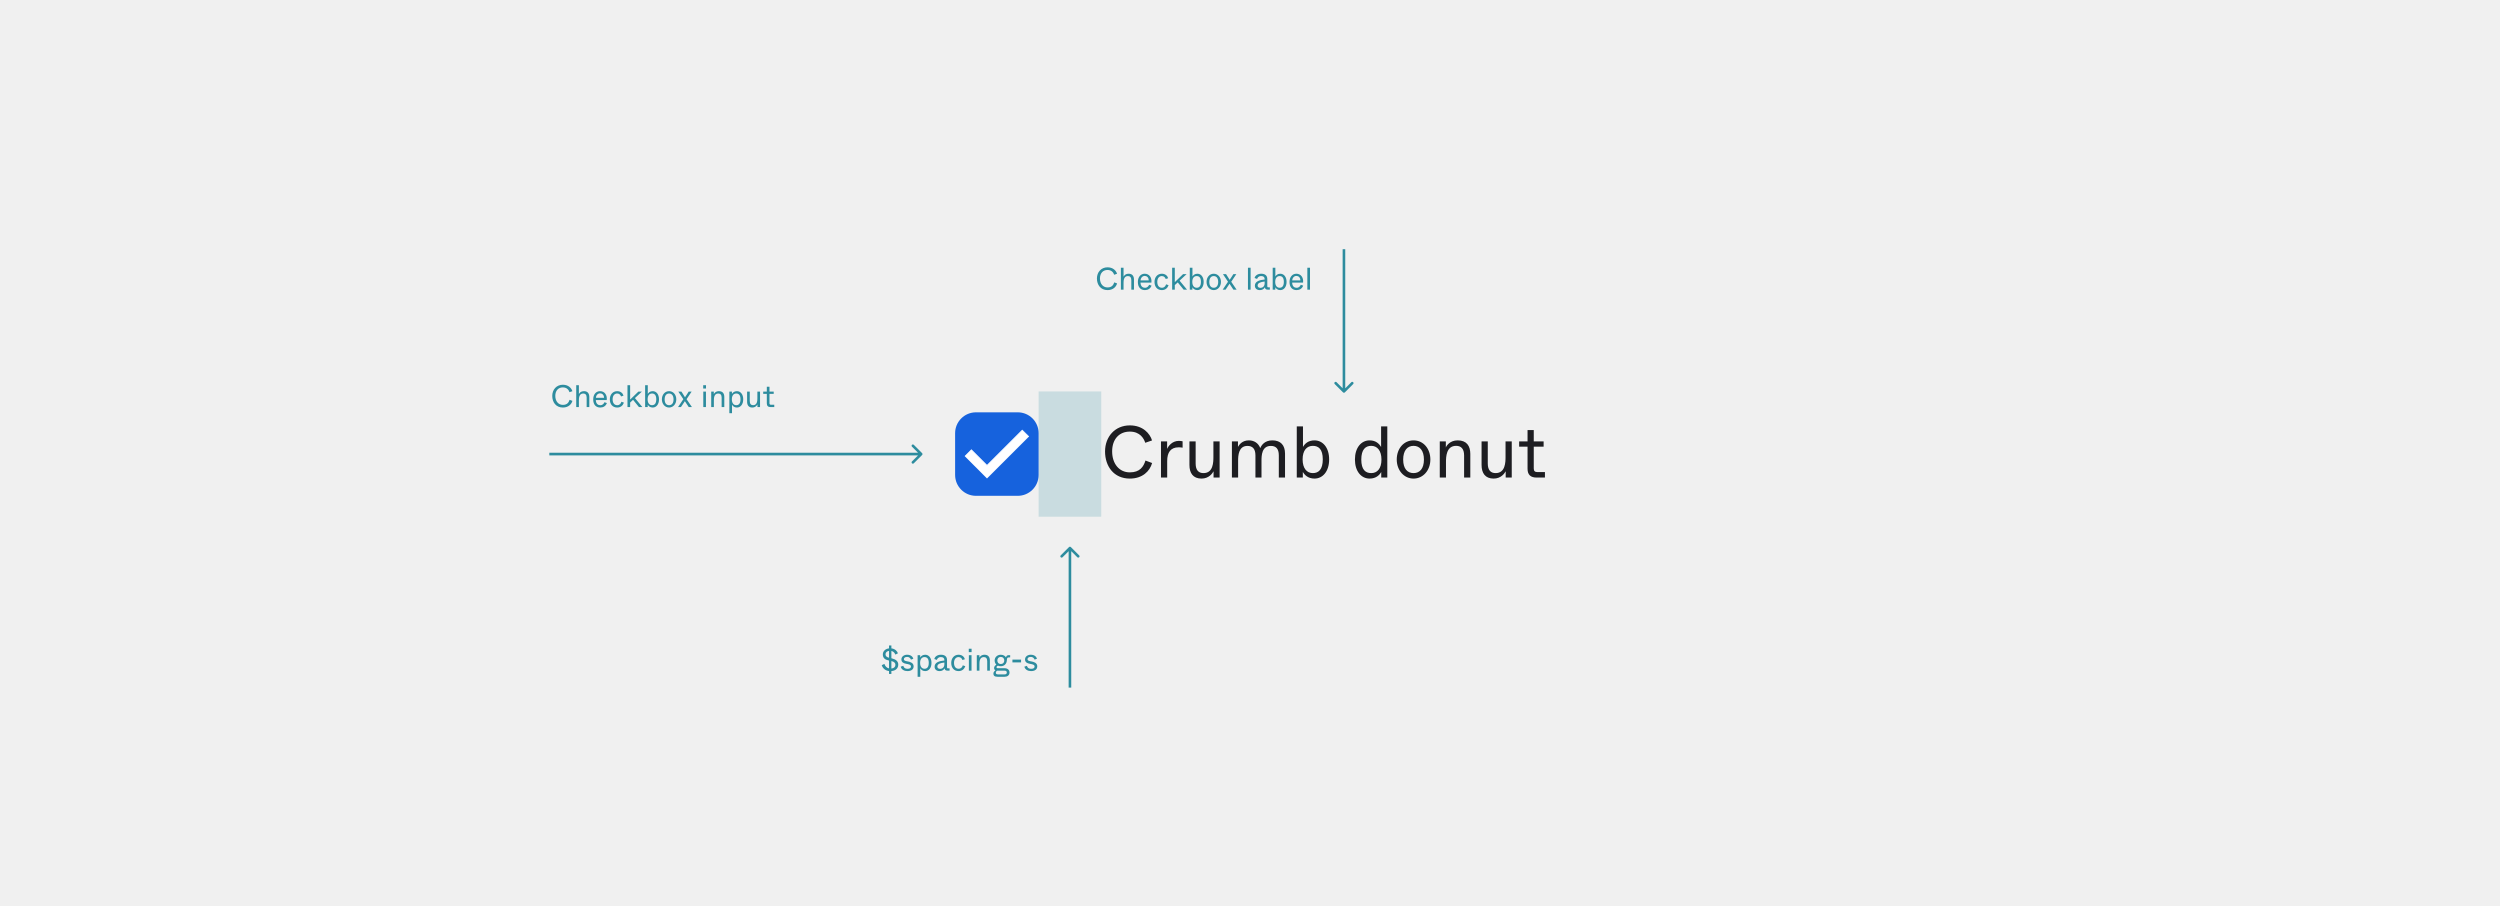
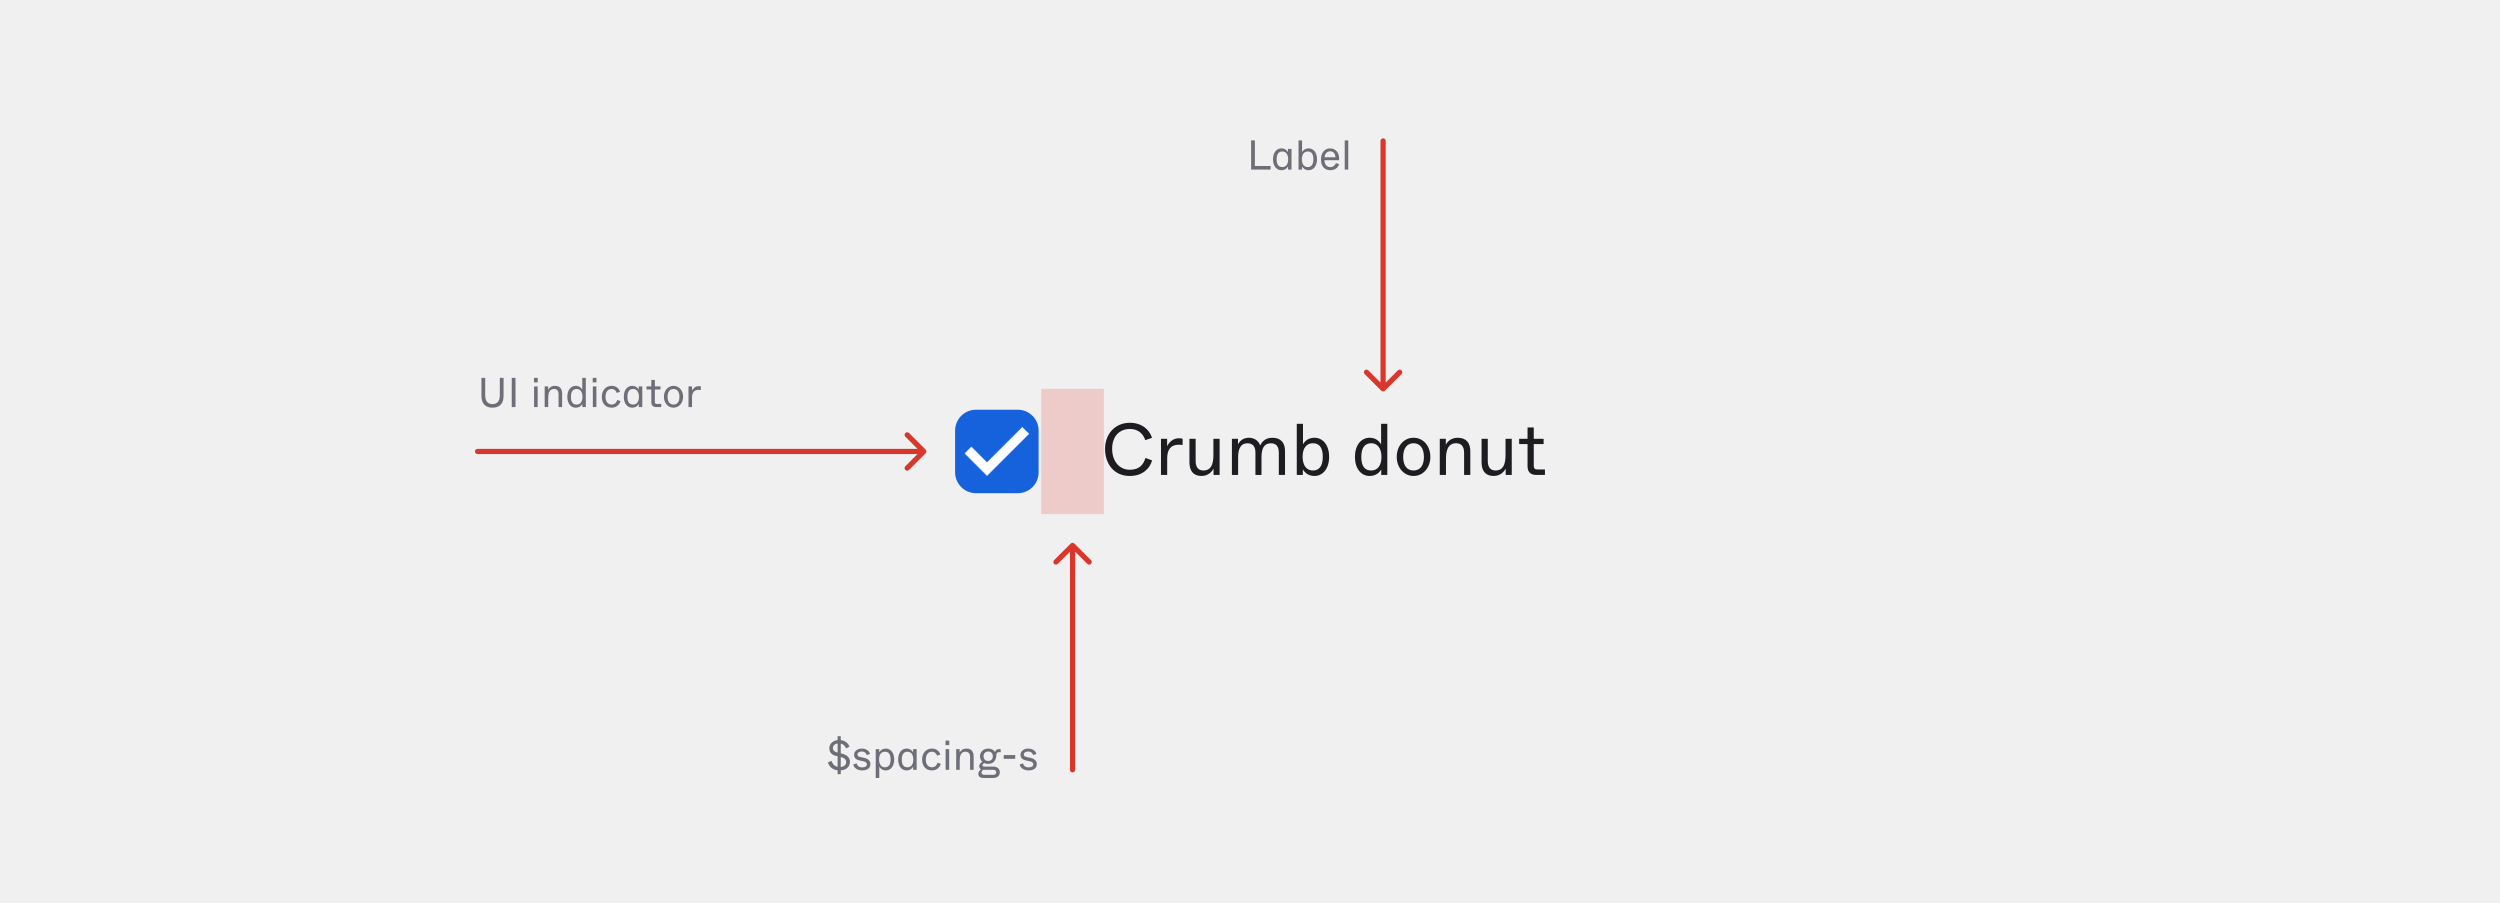
- <svg xmlns="http://www.w3.org/2000/svg" width="958" height="347" viewBox="0 0 958 347" fill="none">
-   <path d="M211 173.5L210.5 173.5L210.5 174.5L211 174.5L211 173.5ZM353.354 174.354C353.549 174.158 353.549 173.842 353.354 173.646L350.172 170.464C349.976 170.269 349.66 170.269 349.464 170.464C349.269 170.66 349.269 170.976 349.464 171.172L352.293 174L349.464 176.828C349.269 177.024 349.269 177.34 349.464 177.536C349.66 177.731 349.976 177.731 350.172 177.536L353.354 174.354ZM211 174.5L353 174.5L353 173.5L211 173.5L211 174.5Z" fill="#2D8C9E" />
-   <path d="M215.692 156.168C217.768 156.168 218.98 154.956 219.352 153.612L218.26 153.204C217.948 154.212 217.348 155.148 215.692 155.148C213.952 155.148 212.788 153.732 212.788 151.704C212.788 149.676 213.964 148.452 215.692 148.452C217.384 148.452 218.008 149.604 218.224 150.288L219.34 149.904C219.004 148.788 217.864 147.432 215.692 147.432C213.268 147.432 211.624 149.28 211.624 151.716C211.624 154.152 213.064 156.168 215.692 156.168ZM220.809 156H221.829V153.48C221.829 152.604 221.865 150.792 223.497 150.792C224.289 150.792 224.805 151.248 224.805 152.364V156H225.825V152.124C225.825 150.804 225.177 149.892 223.821 149.892C222.417 149.892 221.913 150.804 221.829 151.068V149.82V147.6H220.809V156ZM230.002 156.168C231.118 156.168 232.114 155.664 232.558 154.452L231.622 154.128C231.466 154.512 231.046 155.28 230.038 155.28C229.21 155.28 228.382 154.8 228.322 153.3H232.51C232.738 151.356 231.67 149.892 229.942 149.892C228.43 149.892 227.314 151.104 227.314 153.06C227.314 155.076 228.382 156.168 230.002 156.168ZM228.346 152.448C228.43 151.368 229.162 150.732 229.942 150.732C230.758 150.732 231.466 151.32 231.466 152.448H228.346ZM236.509 156.168C237.841 156.168 238.705 155.388 239.089 154.284L238.129 153.948C237.937 154.596 237.493 155.268 236.509 155.268C235.525 155.268 234.757 154.548 234.757 153.024C234.757 151.536 235.549 150.792 236.497 150.792C237.361 150.792 237.793 151.356 237.985 151.92L238.933 151.608C238.657 150.684 237.841 149.892 236.497 149.892C234.853 149.892 233.689 151.188 233.689 153.024C233.689 154.944 234.793 156.168 236.509 156.168ZM244.853 156H246.161L243.305 152.544L245.981 150.06H244.625L241.469 153.12V151.176V147.6H240.449V156H241.469V154.248L242.597 153.216L244.853 156ZM250.115 156.168C251.483 156.168 252.527 154.98 252.527 153.024C252.527 151.068 251.483 149.892 250.115 149.892C249.071 149.892 248.519 150.468 248.231 150.972V149.82V147.6H247.211V156H248.207V155.076C248.495 155.58 249.071 156.168 250.115 156.168ZM249.851 155.268C248.879 155.268 248.171 154.512 248.171 153.012C248.171 151.512 248.879 150.792 249.851 150.792C250.799 150.792 251.483 151.356 251.483 153.012C251.483 154.668 250.799 155.268 249.851 155.268ZM256.394 156.168C257.954 156.168 259.154 154.824 259.154 153.036C259.154 151.248 258.002 149.892 256.394 149.892C254.786 149.892 253.634 151.248 253.634 153.036C253.634 154.824 254.834 156.168 256.394 156.168ZM256.394 155.268C255.386 155.268 254.69 154.548 254.69 153.048C254.69 151.548 255.386 150.792 256.394 150.792C257.402 150.792 258.098 151.548 258.098 153.048C258.098 154.548 257.402 155.268 256.394 155.268ZM259.814 156H260.93L261.686 154.872L262.442 153.732C262.61 153.996 262.742 154.2 263.186 154.872L263.93 156H265.154L263.09 152.976L265.034 150.06H263.906L263.258 151.08C262.802 151.788 262.658 152.004 262.49 152.244C262.346 152.004 262.214 151.788 261.77 151.08L261.122 150.06H259.934L261.854 152.964L259.814 156ZM269.464 148.896H270.544V147.6H269.464V148.896ZM269.5 156H270.52V150.06H269.5V156ZM272.535 156H273.555V153.48C273.555 152.604 273.591 150.792 275.223 150.792C276.015 150.792 276.531 151.248 276.531 152.364V156H277.551V152.124C277.551 150.804 276.951 149.892 275.475 149.892C274.191 149.892 273.615 150.804 273.531 151.068V150.06H272.535V156ZM279.485 158.34H280.505V156.24V155.076C280.793 155.58 281.345 156.168 282.389 156.168C283.757 156.168 284.801 154.98 284.801 153.024C284.801 151.068 283.757 149.892 282.389 149.892C281.345 149.892 280.769 150.468 280.481 150.972V150.06H279.485V158.34ZM282.125 155.268C281.153 155.268 280.445 154.512 280.445 153.012C280.445 151.512 281.153 150.792 282.125 150.792C283.073 150.792 283.757 151.356 283.757 153.012C283.757 154.668 283.073 155.268 282.125 155.268ZM288.271 156.168C289.507 156.168 290.071 155.292 290.251 154.968V156H291.247V150.06H290.227V152.58C290.227 153.492 290.203 155.268 288.595 155.268C287.815 155.268 287.311 154.812 287.311 153.696V150.06H286.291V153.936C286.291 155.256 286.879 156.168 288.271 156.168ZM295.33 156H296.698V155.1H295.462C295.042 155.1 294.862 154.92 294.862 154.5V150.924H296.482V150.06H294.862V148.2H293.842V150.06H292.462V150.924H293.842V154.56C293.842 155.544 294.346 156 295.33 156Z" fill="#2D8C9E" />
-   <path d="M515.5 96L515.5 95.5L514.5 95.5L514.5 96L515.5 96ZM514.646 150.354C514.842 150.549 515.158 150.549 515.354 150.354L518.536 147.172C518.731 146.976 518.731 146.66 518.536 146.464C518.34 146.269 518.024 146.269 517.828 146.464L515 149.293L512.172 146.464C511.976 146.269 511.66 146.269 511.464 146.464C511.269 146.66 511.269 146.976 511.464 147.172L514.646 150.354ZM514.5 96L514.5 150L515.5 150L515.5 96L514.5 96Z" fill="#2D8C9E" />
-   <path d="M424.407 111.168C426.483 111.168 427.695 109.956 428.067 108.612L426.975 108.204C426.663 109.212 426.063 110.148 424.407 110.148C422.667 110.148 421.503 108.732 421.503 106.704C421.503 104.676 422.679 103.452 424.407 103.452C426.099 103.452 426.723 104.604 426.939 105.288L428.055 104.904C427.719 103.788 426.579 102.432 424.407 102.432C421.983 102.432 420.339 104.28 420.339 106.716C420.339 109.152 421.779 111.168 424.407 111.168ZM429.524 111H430.544V108.48C430.544 107.604 430.58 105.792 432.212 105.792C433.004 105.792 433.52 106.248 433.52 107.364V111H434.54V107.124C434.54 105.804 433.892 104.892 432.536 104.892C431.132 104.892 430.628 105.804 430.544 106.068V104.82V102.6H429.524V111ZM438.717 111.168C439.833 111.168 440.829 110.664 441.273 109.452L440.337 109.128C440.181 109.512 439.761 110.28 438.753 110.28C437.925 110.28 437.097 109.8 437.037 108.3H441.225C441.453 106.356 440.385 104.892 438.657 104.892C437.145 104.892 436.029 106.104 436.029 108.06C436.029 110.076 437.097 111.168 438.717 111.168ZM437.061 107.448C437.145 106.368 437.877 105.732 438.657 105.732C439.473 105.732 440.181 106.32 440.181 107.448H437.061ZM445.224 111.168C446.556 111.168 447.42 110.388 447.804 109.284L446.844 108.948C446.652 109.596 446.208 110.268 445.224 110.268C444.24 110.268 443.472 109.548 443.472 108.024C443.472 106.536 444.264 105.792 445.212 105.792C446.076 105.792 446.508 106.356 446.7 106.92L447.648 106.608C447.372 105.684 446.556 104.892 445.212 104.892C443.568 104.892 442.404 106.188 442.404 108.024C442.404 109.944 443.508 111.168 445.224 111.168ZM453.568 111H454.876L452.02 107.544L454.696 105.06H453.34L450.184 108.12V106.176V102.6H449.164V111H450.184V109.248L451.312 108.216L453.568 111ZM458.83 111.168C460.198 111.168 461.242 109.98 461.242 108.024C461.242 106.068 460.198 104.892 458.83 104.892C457.786 104.892 457.234 105.468 456.946 105.972V104.82V102.6H455.926V111H456.922V110.076C457.21 110.58 457.786 111.168 458.83 111.168ZM458.566 110.268C457.594 110.268 456.886 109.512 456.886 108.012C456.886 106.512 457.594 105.792 458.566 105.792C459.514 105.792 460.198 106.356 460.198 108.012C460.198 109.668 459.514 110.268 458.566 110.268ZM465.109 111.168C466.669 111.168 467.869 109.824 467.869 108.036C467.869 106.248 466.717 104.892 465.109 104.892C463.501 104.892 462.349 106.248 462.349 108.036C462.349 109.824 463.549 111.168 465.109 111.168ZM465.109 110.268C464.101 110.268 463.405 109.548 463.405 108.048C463.405 106.548 464.101 105.792 465.109 105.792C466.117 105.792 466.813 106.548 466.813 108.048C466.813 109.548 466.117 110.268 465.109 110.268ZM468.529 111H469.645L470.401 109.872L471.157 108.732C471.325 108.996 471.457 109.2 471.901 109.872L472.645 111H473.869L471.805 107.976L473.749 105.06H472.621L471.973 106.08C471.517 106.788 471.373 107.004 471.205 107.244C471.061 107.004 470.929 106.788 470.485 106.08L469.837 105.06H468.649L470.569 107.964L468.529 111ZM478.215 111H479.235V102.6H478.215V111ZM482.786 111.168C483.71 111.168 484.274 110.772 484.718 110.1C484.79 110.592 484.922 111 485.822 111H486.602V110.1H485.978C485.702 110.1 485.63 110.028 485.63 109.752V106.932C485.63 105.708 484.898 104.892 483.314 104.892C481.766 104.892 480.95 105.732 480.734 106.524L481.73 106.884C481.886 106.44 482.21 105.792 483.302 105.792C484.214 105.792 484.61 106.224 484.61 106.944V107.112C482.678 107.268 480.866 107.832 480.866 109.464C480.866 110.52 481.61 111.168 482.786 111.168ZM483.026 110.304C482.282 110.304 481.922 109.944 481.922 109.38C481.922 108.408 483.158 108.036 484.61 107.88V108.54C484.61 109.776 483.806 110.304 483.026 110.304ZM490.6 111.168C491.968 111.168 493.012 109.98 493.012 108.024C493.012 106.068 491.968 104.892 490.6 104.892C489.556 104.892 489.004 105.468 488.716 105.972V104.82V102.6H487.696V111H488.692V110.076C488.98 110.58 489.556 111.168 490.6 111.168ZM490.336 110.268C489.364 110.268 488.656 109.512 488.656 108.012C488.656 106.512 489.364 105.792 490.336 105.792C491.284 105.792 491.968 106.356 491.968 108.012C491.968 109.668 491.284 110.268 490.336 110.268ZM496.83 111.168C497.946 111.168 498.942 110.664 499.386 109.452L498.45 109.128C498.294 109.512 497.874 110.28 496.866 110.28C496.038 110.28 495.21 109.8 495.15 108.3H499.338C499.566 106.356 498.498 104.892 496.77 104.892C495.258 104.892 494.142 106.104 494.142 108.06C494.142 110.076 495.21 111.168 496.83 111.168ZM495.174 107.448C495.258 106.368 495.99 105.732 496.77 105.732C497.586 105.732 498.294 106.32 498.294 107.448H495.174ZM500.973 111H501.993V102.6H500.973V111Z" fill="#2D8C9E" />
-   <path d="M409.5 263L409.5 263.5L410.5 263.5L410.5 263L409.5 263ZM410.354 209.646C410.158 209.451 409.842 209.451 409.646 209.646L406.464 212.828C406.269 213.024 406.269 213.34 406.464 213.536C406.66 213.731 406.976 213.731 407.172 213.536L410 210.707L412.828 213.536C413.024 213.731 413.34 213.731 413.536 213.536C413.731 213.34 413.731 213.024 413.536 212.828L410.354 209.646ZM410.5 263L410.5 210L409.5 210L409.5 263L410.5 263Z" fill="#2D8C9E" />
-   <path d="M340.676 258.26H341.576V257.156C343.28 257.024 344.216 256.04 344.216 254.672C344.216 253.4 343.268 252.68 341.936 252.344L341.576 252.248V249.464C342.548 249.656 342.932 250.4 343.088 250.844L344.084 250.352C343.868 249.644 343.088 248.624 341.576 248.456V247.34H340.676V248.456C339.248 248.624 338.3 249.548 338.3 250.784C338.3 252.176 339.164 252.788 340.4 253.052L340.676 253.112V256.136C339.74 255.932 339.176 255.248 338.9 254.408L337.88 254.9C338.252 256.076 339.2 256.964 340.676 257.144V258.26ZM340.676 252.044C339.74 251.804 339.332 251.444 339.332 250.724C339.332 250.04 339.836 249.524 340.676 249.428V250.976V252.044ZM341.576 256.184V254.636V253.316C342.62 253.556 343.124 254.024 343.124 254.768C343.124 255.548 342.56 256.088 341.576 256.184ZM347.739 257.168C349.239 257.168 350.103 256.46 350.103 255.344C350.103 253.988 348.699 253.628 348.099 253.508L347.415 253.376C346.563 253.208 346.371 252.968 346.371 252.572C346.371 252.14 346.755 251.732 347.583 251.732C348.591 251.732 348.927 252.368 349.071 252.764L349.995 252.428C349.755 251.648 349.059 250.892 347.583 250.892C346.419 250.892 345.411 251.612 345.411 252.68C345.411 253.808 346.275 254.18 347.259 254.372L347.943 254.504C348.807 254.672 349.083 254.984 349.083 255.428C349.083 255.992 348.603 256.292 347.739 256.292C346.803 256.292 346.323 255.848 346.143 255.14L345.159 255.464C345.423 256.604 346.527 257.168 347.739 257.168ZM351.629 259.34H352.649V257.24V256.076C352.937 256.58 353.489 257.168 354.533 257.168C355.901 257.168 356.945 255.98 356.945 254.024C356.945 252.068 355.901 250.892 354.533 250.892C353.489 250.892 352.913 251.468 352.625 251.972V251.06H351.629V259.34ZM354.269 256.268C353.297 256.268 352.589 255.512 352.589 254.012C352.589 252.512 353.297 251.792 354.269 251.792C355.217 251.792 355.901 252.356 355.901 254.012C355.901 255.668 355.217 256.268 354.269 256.268ZM360.056 257.168C360.98 257.168 361.544 256.772 361.988 256.1C362.06 256.592 362.192 257 363.092 257H363.872V256.1H363.248C362.972 256.1 362.9 256.028 362.9 255.752V252.932C362.9 251.708 362.168 250.892 360.584 250.892C359.036 250.892 358.22 251.732 358.004 252.524L359 252.884C359.156 252.44 359.48 251.792 360.572 251.792C361.484 251.792 361.88 252.224 361.88 252.944V253.112C359.948 253.268 358.136 253.832 358.136 255.464C358.136 256.52 358.88 257.168 360.056 257.168ZM360.296 256.304C359.552 256.304 359.192 255.944 359.192 255.38C359.192 254.408 360.428 254.036 361.88 253.88V254.54C361.88 255.776 361.076 256.304 360.296 256.304ZM367.329 257.168C368.661 257.168 369.525 256.388 369.909 255.284L368.949 254.948C368.757 255.596 368.313 256.268 367.329 256.268C366.345 256.268 365.577 255.548 365.577 254.024C365.577 252.536 366.369 251.792 367.317 251.792C368.181 251.792 368.613 252.356 368.805 252.92L369.753 252.608C369.477 251.684 368.661 250.892 367.317 250.892C365.673 250.892 364.509 252.188 364.509 254.024C364.509 255.944 365.613 257.168 367.329 257.168ZM371.234 249.896H372.314V248.6H371.234V249.896ZM371.27 257H372.29V251.06H371.27V257ZM374.305 257H375.325V254.48C375.325 253.604 375.361 251.792 376.993 251.792C377.785 251.792 378.301 252.248 378.301 253.364V257H379.321V253.124C379.321 251.804 378.721 250.892 377.245 250.892C375.961 250.892 375.385 251.804 375.301 252.068V251.06H374.305V257ZM382.214 259.34H384.986C385.994 259.34 386.846 258.812 386.846 257.708C386.846 256.712 386.102 256.064 384.962 256.064H382.37C381.95 256.064 381.866 255.848 381.866 255.656C381.866 255.44 382.082 255.212 382.406 255.068C382.73 255.26 383.102 255.296 383.51 255.296C384.83 255.296 385.73 254.42 385.826 253.076L385.85 252.752C385.898 252.056 386.102 251.924 386.642 251.924H387.098V251.06H386.462C385.886 251.06 385.61 251.456 385.49 251.912C385.238 251.492 384.614 250.892 383.51 250.892C382.142 250.892 381.146 251.864 381.146 253.1C381.146 253.844 381.47 254.384 381.806 254.684C381.422 254.96 380.93 255.356 380.93 255.944C380.93 256.412 381.122 256.688 381.458 256.892C381.098 257.096 380.666 257.54 380.666 258.14C380.666 258.836 381.074 259.34 382.214 259.34ZM383.51 254.456C382.706 254.456 382.178 253.916 382.178 253.1C382.178 252.284 382.706 251.732 383.51 251.732C384.314 251.732 384.842 252.284 384.842 253.1C384.842 253.916 384.314 254.456 383.51 254.456ZM382.562 258.428C381.938 258.428 381.602 258.296 381.602 257.804C381.602 257.396 381.866 257.132 382.07 257H384.878C385.346 257 385.814 257.096 385.814 257.708C385.814 258.32 385.346 258.428 384.878 258.428H382.562ZM387.965 253.832H391.277V252.752H387.965V253.832ZM395.117 257.168C396.617 257.168 397.481 256.46 397.481 255.344C397.481 253.988 396.077 253.628 395.477 253.508L394.793 253.376C393.941 253.208 393.749 252.968 393.749 252.572C393.749 252.14 394.133 251.732 394.961 251.732C395.969 251.732 396.305 252.368 396.449 252.764L397.373 252.428C397.133 251.648 396.437 250.892 394.961 250.892C393.797 250.892 392.789 251.612 392.789 252.68C392.789 253.808 393.653 254.18 394.637 254.372L395.321 254.504C396.185 254.672 396.461 254.984 396.461 255.428C396.461 255.992 395.981 256.292 395.117 256.292C394.181 256.292 393.701 255.848 393.521 255.14L392.537 255.464C392.801 256.604 393.905 257.168 395.117 257.168Z" fill="#2D8C9E" />
-   <rect opacity="0.2" x="398" y="150" width="24" height="48" fill="#2D8C9E" />
-   <rect x="366" y="158" width="32" height="32" rx="8" fill="#1662DD" />
-   <path d="M369.911 174.678L369.824 174.766L369.912 174.854L378.13 183.088L378.219 183.177L378.307 183.088L394.088 167.323L394.177 167.234L394.088 167.145L391.822 164.911L391.734 164.824L391.646 164.911L378.219 178.323L372.323 172.427L372.234 172.338L372.146 172.427L369.911 174.678Z" fill="white" stroke="white" stroke-width="0.25" />
-   <path d="M432.948 183.392C437.792 183.392 440.62 180.564 441.488 177.428L438.94 176.476C438.212 178.828 436.812 181.012 432.948 181.012C428.888 181.012 426.172 177.708 426.172 172.976C426.172 168.244 428.916 165.388 432.948 165.388C436.896 165.388 438.352 168.076 438.856 169.672L441.46 168.776C440.676 166.172 438.016 163.008 432.948 163.008C427.292 163.008 423.456 167.32 423.456 173.004C423.456 178.688 426.816 183.392 432.948 183.392ZM444.887 183H447.267V176.644C447.267 173.396 448.555 171.408 451.691 171.408C452.251 171.408 452.727 171.464 453.175 171.548V169.112C452.839 169.028 452.419 168.944 451.747 168.944C449.115 168.944 447.687 170.988 447.239 172.024V169.14H444.887V183ZM460.413 183.392C463.297 183.392 464.613 181.348 465.033 180.592V183H467.357V169.14H464.977V175.02C464.977 177.148 464.921 181.292 461.169 181.292C459.349 181.292 458.173 180.228 458.173 177.624V169.14H455.793V178.184C455.793 181.264 457.165 183.392 460.413 183.392ZM472.067 183H474.447V176.56C474.447 174.572 474.615 170.876 478.003 170.876C479.851 170.876 481.083 171.828 481.083 174.516V183H483.407V176.56C483.407 174.572 483.491 170.876 486.991 170.876C488.839 170.876 490.043 171.828 490.043 174.516V183H492.423V173.816C492.423 170.596 490.743 168.748 487.579 168.748C484.639 168.748 483.407 170.568 482.931 171.716C482.231 169.84 480.607 168.748 478.563 168.748C476.071 168.748 474.895 170.344 474.391 171.24V169.14H472.067V183ZM503.698 183.392C506.89 183.392 509.326 180.62 509.326 176.056C509.326 171.492 506.89 168.748 503.698 168.748C501.262 168.748 499.974 170.092 499.302 171.268V168.58V163.4H496.922V183H499.246V180.844C499.918 182.02 501.262 183.392 503.698 183.392ZM503.082 181.292C500.814 181.292 499.162 179.528 499.162 176.028C499.162 172.528 500.814 170.848 503.082 170.848C505.294 170.848 506.89 172.164 506.89 176.028C506.89 179.892 505.294 181.292 503.082 181.292ZM524.839 183.392C527.275 183.392 528.619 182.048 529.291 180.872V183H531.615V163.4H529.235V168.58V171.296C528.563 170.12 527.275 168.748 524.839 168.748C521.647 168.748 519.211 171.52 519.211 176.084C519.211 180.648 521.647 183.392 524.839 183.392ZM525.455 181.292C523.243 181.292 521.647 179.976 521.647 176.112C521.647 172.248 523.243 170.848 525.455 170.848C527.723 170.848 529.375 172.612 529.375 176.112C529.375 179.612 527.723 181.292 525.455 181.292ZM541.673 183.392C545.313 183.392 548.113 180.256 548.113 176.084C548.113 171.912 545.425 168.748 541.673 168.748C537.921 168.748 535.233 171.912 535.233 176.084C535.233 180.256 538.033 183.392 541.673 183.392ZM541.673 181.292C539.321 181.292 537.697 179.612 537.697 176.112C537.697 172.612 539.321 170.848 541.673 170.848C544.025 170.848 545.649 172.612 545.649 176.112C545.649 179.612 544.025 181.292 541.673 181.292ZM551.719 183H554.099V177.12C554.099 175.076 554.183 170.848 557.991 170.848C559.839 170.848 561.043 171.912 561.043 174.516V183H563.423V173.956C563.423 170.876 562.023 168.748 558.579 168.748C555.583 168.748 554.239 170.876 554.043 171.492V169.14H551.719V183ZM572.358 183.392C575.242 183.392 576.558 181.348 576.978 180.592V183H579.302V169.14H576.922V175.02C576.922 177.148 576.866 181.292 573.114 181.292C571.294 181.292 570.118 180.228 570.118 177.624V169.14H567.738V178.184C567.738 181.264 569.11 183.392 572.358 183.392ZM588.828 183H592.02V180.9H589.136C588.156 180.9 587.736 180.48 587.736 179.5V171.156H591.516V169.14H587.736V164.8H585.356V169.14H582.136V171.156H585.356V179.64C585.356 181.936 586.532 183 588.828 183Z" fill="#1D1D21" />
+ <svg xmlns="http://www.w3.org/2000/svg" width="958" height="346" viewBox="0 0 958 346" fill="none">
+   <rect x="366" y="157" width="32" height="32" rx="8" fill="#1662DD" />
+   <path d="M369.911 173.678L369.824 173.766L369.912 173.854L378.13 182.088L378.219 182.177L378.307 182.089L394.088 166.323L394.177 166.234L394.088 166.145L391.822 163.911L391.734 163.824L391.646 163.912L378.219 177.323L372.323 171.427L372.234 171.339L372.146 171.428L369.911 173.678Z" fill="white" stroke="white" stroke-width="0.25" />
+   <path d="M432.948 182.392C437.792 182.392 440.62 179.564 441.488 176.428L438.94 175.476C438.212 177.828 436.812 180.012 432.948 180.012C428.888 180.012 426.172 176.708 426.172 171.976C426.172 167.244 428.916 164.388 432.948 164.388C436.896 164.388 438.352 167.076 438.856 168.672L441.46 167.776C440.676 165.172 438.016 162.008 432.948 162.008C427.292 162.008 423.456 166.32 423.456 172.004C423.456 177.688 426.816 182.392 432.948 182.392ZM444.887 182H447.267V175.644C447.267 172.396 448.555 170.408 451.691 170.408C452.251 170.408 452.727 170.464 453.175 170.548V168.112C452.839 168.028 452.419 167.944 451.747 167.944C449.115 167.944 447.687 169.988 447.239 171.024V168.14H444.887V182ZM460.413 182.392C463.297 182.392 464.613 180.348 465.033 179.592V182H467.357V168.14H464.977V174.02C464.977 176.148 464.921 180.292 461.169 180.292C459.349 180.292 458.173 179.228 458.173 176.624V168.14H455.793V177.184C455.793 180.264 457.165 182.392 460.413 182.392ZM472.067 182H474.447V175.56C474.447 173.572 474.615 169.876 478.003 169.876C479.851 169.876 481.083 170.828 481.083 173.516V182H483.407V175.56C483.407 173.572 483.491 169.876 486.991 169.876C488.839 169.876 490.043 170.828 490.043 173.516V182H492.423V172.816C492.423 169.596 490.743 167.748 487.579 167.748C484.639 167.748 483.407 169.568 482.931 170.716C482.231 168.84 480.607 167.748 478.563 167.748C476.071 167.748 474.895 169.344 474.391 170.24V168.14H472.067V182ZM503.698 182.392C506.89 182.392 509.326 179.62 509.326 175.056C509.326 170.492 506.89 167.748 503.698 167.748C501.262 167.748 499.974 169.092 499.302 170.268V167.58V162.4H496.922V182H499.246V179.844C499.918 181.02 501.262 182.392 503.698 182.392ZM503.082 180.292C500.814 180.292 499.162 178.528 499.162 175.028C499.162 171.528 500.814 169.848 503.082 169.848C505.294 169.848 506.89 171.164 506.89 175.028C506.89 178.892 505.294 180.292 503.082 180.292ZM524.839 182.392C527.275 182.392 528.619 181.048 529.291 179.872V182H531.615V162.4H529.235V167.58V170.296C528.563 169.12 527.275 167.748 524.839 167.748C521.647 167.748 519.211 170.52 519.211 175.084C519.211 179.648 521.647 182.392 524.839 182.392ZM525.455 180.292C523.243 180.292 521.647 178.976 521.647 175.112C521.647 171.248 523.243 169.848 525.455 169.848C527.723 169.848 529.375 171.612 529.375 175.112C529.375 178.612 527.723 180.292 525.455 180.292ZM541.673 182.392C545.313 182.392 548.113 179.256 548.113 175.084C548.113 170.912 545.425 167.748 541.673 167.748C537.921 167.748 535.233 170.912 535.233 175.084C535.233 179.256 538.033 182.392 541.673 182.392ZM541.673 180.292C539.321 180.292 537.697 178.612 537.697 175.112C537.697 171.612 539.321 169.848 541.673 169.848C544.025 169.848 545.649 171.612 545.649 175.112C545.649 178.612 544.025 180.292 541.673 180.292ZM551.719 182H554.099V176.12C554.099 174.076 554.183 169.848 557.991 169.848C559.839 169.848 561.043 170.912 561.043 173.516V182H563.423V172.956C563.423 169.876 562.023 167.748 558.579 167.748C555.583 167.748 554.239 169.876 554.043 170.492V168.14H551.719V182ZM572.358 182.392C575.242 182.392 576.558 180.348 576.978 179.592V182H579.302V168.14H576.922V174.02C576.922 176.148 576.866 180.292 573.114 180.292C571.294 180.292 570.118 179.228 570.118 176.624V168.14H567.738V177.184C567.738 180.264 569.11 182.392 572.358 182.392ZM588.828 182H592.02V179.9H589.136C588.156 179.9 587.736 179.48 587.736 178.5V170.156H591.516V168.14H587.736V163.8H585.356V168.14H582.136V170.156H585.356V178.64C585.356 180.936 586.532 182 588.828 182Z" fill="#1D1D21" />
+   <path d="M183 172C182.448 172 182 172.448 182 173C182 173.552 182.448 174 183 174L183 172ZM354.707 173.707C355.098 173.317 355.098 172.683 354.707 172.293L348.343 165.929C347.953 165.538 347.319 165.538 346.929 165.929C346.538 166.319 346.538 166.953 346.929 167.343L352.586 173L346.929 178.657C346.538 179.047 346.538 179.681 346.929 180.071C347.319 180.462 347.953 180.462 348.343 180.071L354.707 173.707ZM183 174L354 174L354 172L183 172L183 174Z" fill="#DA372C" />
+   <path d="M188.728 156.224C191.544 156.224 192.968 154.576 192.968 151.68V144.8H191.528V151.472C191.528 153.52 190.664 154.848 188.728 154.848C186.792 154.848 185.928 153.536 185.928 151.472V144.8H184.488V151.68C184.488 154.816 186.136 156.224 188.728 156.224ZM196.101 156H197.541V144.8H196.101V156ZM204.624 146.528H206.064V144.8H204.624V146.528ZM204.672 156H206.032V148.08H204.672V156ZM208.719 156H210.079V152.64C210.079 151.472 210.127 149.056 212.303 149.056C213.359 149.056 214.047 149.664 214.047 151.152V156H215.407V150.832C215.407 149.072 214.607 147.856 212.639 147.856C210.927 147.856 210.159 149.072 210.047 149.424V148.08H208.719V156ZM220.609 156.224C222.001 156.224 222.769 155.456 223.153 154.784V156H224.481V144.8H223.121V147.76V149.312C222.737 148.64 222.001 147.856 220.609 147.856C218.785 147.856 217.393 149.44 217.393 152.048C217.393 154.656 218.785 156.224 220.609 156.224ZM220.961 155.024C219.697 155.024 218.785 154.272 218.785 152.064C218.785 149.856 219.697 149.056 220.961 149.056C222.257 149.056 223.201 150.064 223.201 152.064C223.201 154.064 222.257 155.024 220.961 155.024ZM227.124 146.528H228.564V144.8H227.124V146.528ZM227.172 156H228.532V148.08H227.172V156ZM234.371 156.224C236.147 156.224 237.299 155.184 237.811 153.712L236.531 153.264C236.275 154.128 235.683 155.024 234.371 155.024C233.059 155.024 232.035 154.064 232.035 152.032C232.035 150.048 233.091 149.056 234.355 149.056C235.507 149.056 236.083 149.808 236.339 150.56L237.603 150.144C237.235 148.912 236.147 147.856 234.355 147.856C232.163 147.856 230.611 149.584 230.611 152.032C230.611 154.592 232.083 156.224 234.371 156.224ZM242.249 156.224C243.641 156.224 244.409 155.456 244.793 154.784V156H246.121V148.08H244.761V149.312C244.377 148.64 243.641 147.856 242.249 147.856C240.425 147.856 239.033 149.44 239.033 152.048C239.033 154.656 240.425 156.224 242.249 156.224ZM242.601 155.024C241.337 155.024 240.425 154.272 240.425 152.064C240.425 149.856 241.337 149.056 242.601 149.056C243.897 149.056 244.841 150.064 244.841 152.064C244.841 154.064 243.897 155.024 242.601 155.024ZM251.565 156H253.389V154.8H251.741C251.181 154.8 250.941 154.56 250.941 154V149.232H253.101V148.08H250.941V145.6H249.581V148.08H247.741V149.232H249.581V154.08C249.581 155.392 250.253 156 251.565 156ZM258.088 156.224C260.168 156.224 261.767 154.432 261.767 152.048C261.767 149.664 260.232 147.856 258.088 147.856C255.944 147.856 254.408 149.664 254.408 152.048C254.408 154.432 256.008 156.224 258.088 156.224ZM258.088 155.024C256.744 155.024 255.816 154.064 255.816 152.064C255.816 150.064 256.744 149.056 258.088 149.056C259.432 149.056 260.36 150.064 260.36 152.064C260.36 154.064 259.432 155.024 258.088 155.024ZM263.828 156H265.188V152.368C265.188 150.512 265.924 149.376 267.716 149.376C268.036 149.376 268.308 149.408 268.564 149.456V148.064C268.372 148.016 268.132 147.968 267.748 147.968C266.244 147.968 265.428 149.136 265.172 149.728V148.08H263.828V156Z" fill="#6E6E78" />
+   <path d="M531 54C531 53.448 530.552 53 530 53C529.448 53 529 53.448 529 54L531 54ZM529.293 149.707C529.683 150.098 530.317 150.098 530.707 149.707L537.071 143.343C537.462 142.953 537.462 142.319 537.071 141.929C536.681 141.538 536.047 141.538 535.657 141.929L530 147.586L524.343 141.929C523.953 141.538 523.319 141.538 522.929 141.929C522.538 142.319 522.538 142.953 522.929 143.343L529.293 149.707ZM529 54L529 149L531 149L531 54L529 54Z" fill="#DA372C" />
+   <path d="M479.429 65H486.901V63.608H480.869V53.8H479.429V65ZM491.031 65.224C492.423 65.224 493.191 64.456 493.575 63.784V65H494.903V57.08H493.543V58.312C493.159 57.64 492.423 56.856 491.031 56.856C489.207 56.856 487.815 58.44 487.815 61.048C487.815 63.656 489.207 65.224 491.031 65.224ZM491.383 64.024C490.119 64.024 489.207 63.272 489.207 61.064C489.207 58.856 490.119 58.056 491.383 58.056C492.679 58.056 493.623 59.064 493.623 61.064C493.623 63.064 492.679 64.024 491.383 64.024ZM501.466 65.224C503.29 65.224 504.682 63.64 504.682 61.032C504.682 58.424 503.29 56.856 501.466 56.856C500.074 56.856 499.338 57.624 498.954 58.296V56.76V53.8H497.594V65H498.922V63.768C499.306 64.44 500.074 65.224 501.466 65.224ZM501.114 64.024C499.818 64.024 498.874 63.016 498.874 61.016C498.874 59.016 499.818 58.056 501.114 58.056C502.378 58.056 503.29 58.808 503.29 61.016C503.29 63.224 502.378 64.024 501.114 64.024ZM509.774 65.224C511.262 65.224 512.59 64.552 513.182 62.936L511.934 62.504C511.726 63.016 511.166 64.04 509.822 64.04C508.718 64.04 507.614 63.4 507.534 61.4H513.118C513.422 58.808 511.998 56.856 509.694 56.856C507.678 56.856 506.19 58.472 506.19 61.08C506.19 63.768 507.614 65.224 509.774 65.224ZM507.566 60.264C507.678 58.824 508.654 57.976 509.694 57.976C510.782 57.976 511.726 58.76 511.726 60.264H507.566ZM515.297 65H516.657V53.8H515.297V65Z" fill="#6E6E78" />
+   <path d="M410 295C410 295.552 410.448 296 411 296C411.552 296 412 295.552 412 295L410 295ZM411.707 208.293C411.317 207.902 410.683 207.902 410.293 208.293L403.929 214.657C403.538 215.047 403.538 215.681 403.929 216.071C404.319 216.462 404.953 216.462 405.343 216.071L411 210.414L416.657 216.071C417.047 216.462 417.681 216.462 418.071 216.071C418.462 215.681 418.462 215.047 418.071 214.657L411.707 208.293ZM412 295L412 209L410 209L410 295L412 295Z" fill="#DA372C" />
+   <path d="M320.975 296.68H322.175V295.208C324.447 295.032 325.695 293.72 325.695 291.896C325.695 290.2 324.431 289.24 322.655 288.792L322.175 288.664V284.952C323.471 285.208 323.983 286.2 324.191 286.792L325.519 286.136C325.231 285.192 324.191 283.832 322.175 283.608V282.12H320.975V283.608C319.071 283.832 317.807 285.064 317.807 286.712C317.807 288.568 318.959 289.384 320.607 289.736L320.975 289.816V293.848C319.727 293.576 318.975 292.664 318.607 291.544L317.247 292.2C317.743 293.768 319.007 294.952 320.975 295.192V296.68ZM320.975 288.392C319.727 288.072 319.183 287.592 319.183 286.632C319.183 285.72 319.855 285.032 320.975 284.904V286.968V288.392ZM322.175 293.912V291.848V290.088C323.567 290.408 324.239 291.032 324.239 292.024C324.239 293.064 323.487 293.784 322.175 293.912ZM330.391 295.224C332.391 295.224 333.543 294.28 333.543 292.792C333.543 290.984 331.671 290.504 330.871 290.344L329.959 290.168C328.823 289.944 328.567 289.624 328.567 289.096C328.567 288.52 329.079 287.976 330.183 287.976C331.527 287.976 331.975 288.824 332.167 289.352L333.399 288.904C333.079 287.864 332.151 286.856 330.183 286.856C328.631 286.856 327.287 287.816 327.287 289.24C327.287 290.744 328.439 291.24 329.751 291.496L330.663 291.672C331.815 291.896 332.183 292.312 332.183 292.904C332.183 293.656 331.543 294.056 330.391 294.056C329.143 294.056 328.503 293.464 328.263 292.52L326.951 292.952C327.303 294.472 328.775 295.224 330.391 295.224ZM335.578 298.12H336.938V295.32V293.768C337.322 294.44 338.058 295.224 339.45 295.224C341.274 295.224 342.666 293.64 342.666 291.032C342.666 288.424 341.274 286.856 339.45 286.856C338.058 286.856 337.29 287.624 336.906 288.296V287.08H335.578V298.12ZM339.098 294.024C337.802 294.024 336.858 293.016 336.858 291.016C336.858 289.016 337.802 288.056 339.098 288.056C340.362 288.056 341.274 288.808 341.274 291.016C341.274 293.224 340.362 294.024 339.098 294.024ZM347.39 295.224C348.782 295.224 349.55 294.456 349.934 293.784V295H351.262V287.08H349.902V288.312C349.518 287.64 348.782 286.856 347.39 286.856C345.566 286.856 344.174 288.44 344.174 291.048C344.174 293.656 345.566 295.224 347.39 295.224ZM347.742 294.024C346.478 294.024 345.566 293.272 345.566 291.064C345.566 288.856 346.478 288.056 347.742 288.056C349.038 288.056 349.982 289.064 349.982 291.064C349.982 293.064 349.038 294.024 347.742 294.024ZM357.105 295.224C358.881 295.224 360.033 294.184 360.545 292.712L359.265 292.264C359.009 293.128 358.417 294.024 357.105 294.024C355.793 294.024 354.769 293.064 354.769 291.032C354.769 289.048 355.825 288.056 357.089 288.056C358.241 288.056 358.817 288.808 359.073 289.56L360.337 289.144C359.969 287.912 358.881 286.856 357.089 286.856C354.897 286.856 353.345 288.584 353.345 291.032C353.345 293.592 354.817 295.224 357.105 295.224ZM362.312 285.528H363.752V283.8H362.312V285.528ZM362.36 295H363.72V287.08H362.36V295ZM366.407 295H367.767V291.64C367.767 290.472 367.815 288.056 369.991 288.056C371.047 288.056 371.735 288.664 371.735 290.152V295H373.095V289.832C373.095 288.072 372.295 286.856 370.327 286.856C368.615 286.856 367.847 288.072 367.735 288.424V287.08H366.407V295ZM376.952 298.12H380.648C381.992 298.12 383.128 297.416 383.128 295.944C383.128 294.616 382.136 293.752 380.616 293.752H377.16C376.6 293.752 376.488 293.464 376.488 293.208C376.488 292.92 376.776 292.616 377.208 292.424C377.64 292.68 378.136 292.728 378.68 292.728C380.44 292.728 381.64 291.56 381.768 289.768L381.8 289.336C381.864 288.408 382.136 288.232 382.856 288.232H383.464V287.08H382.616C381.848 287.08 381.48 287.608 381.32 288.216C380.984 287.656 380.152 286.856 378.68 286.856C376.856 286.856 375.528 288.152 375.528 289.8C375.528 290.792 375.96 291.512 376.408 291.912C375.896 292.28 375.24 292.808 375.24 293.592C375.24 294.216 375.496 294.584 375.944 294.856C375.464 295.128 374.888 295.72 374.888 296.52C374.888 297.448 375.432 298.12 376.952 298.12ZM378.68 291.608C377.608 291.608 376.904 290.888 376.904 289.8C376.904 288.712 377.608 287.976 378.68 287.976C379.752 287.976 380.456 288.712 380.456 289.8C380.456 290.888 379.752 291.608 378.68 291.608ZM377.416 296.904C376.584 296.904 376.136 296.728 376.136 296.072C376.136 295.528 376.488 295.176 376.76 295H380.504C381.128 295 381.752 295.128 381.752 295.944C381.752 296.76 381.128 296.904 380.504 296.904H377.416ZM384.62 290.776H389.036V289.336H384.62V290.776ZM394.157 295.224C396.157 295.224 397.309 294.28 397.309 292.792C397.309 290.984 395.437 290.504 394.637 290.344L393.725 290.168C392.589 289.944 392.333 289.624 392.333 289.096C392.333 288.52 392.845 287.976 393.949 287.976C395.293 287.976 395.741 288.824 395.933 289.352L397.165 288.904C396.845 287.864 395.917 286.856 393.949 286.856C392.397 286.856 391.053 287.816 391.053 289.24C391.053 290.744 392.205 291.24 393.517 291.496L394.429 291.672C395.581 291.896 395.949 292.312 395.949 292.904C395.949 293.656 395.309 294.056 394.157 294.056C392.909 294.056 392.269 293.464 392.029 292.52L390.717 292.952C391.069 294.472 392.541 295.224 394.157 295.224Z" fill="#6E6E78" />
+   <rect opacity="0.2" x="399" y="149" width="24" height="48" fill="#DA372C" />
</svg>
